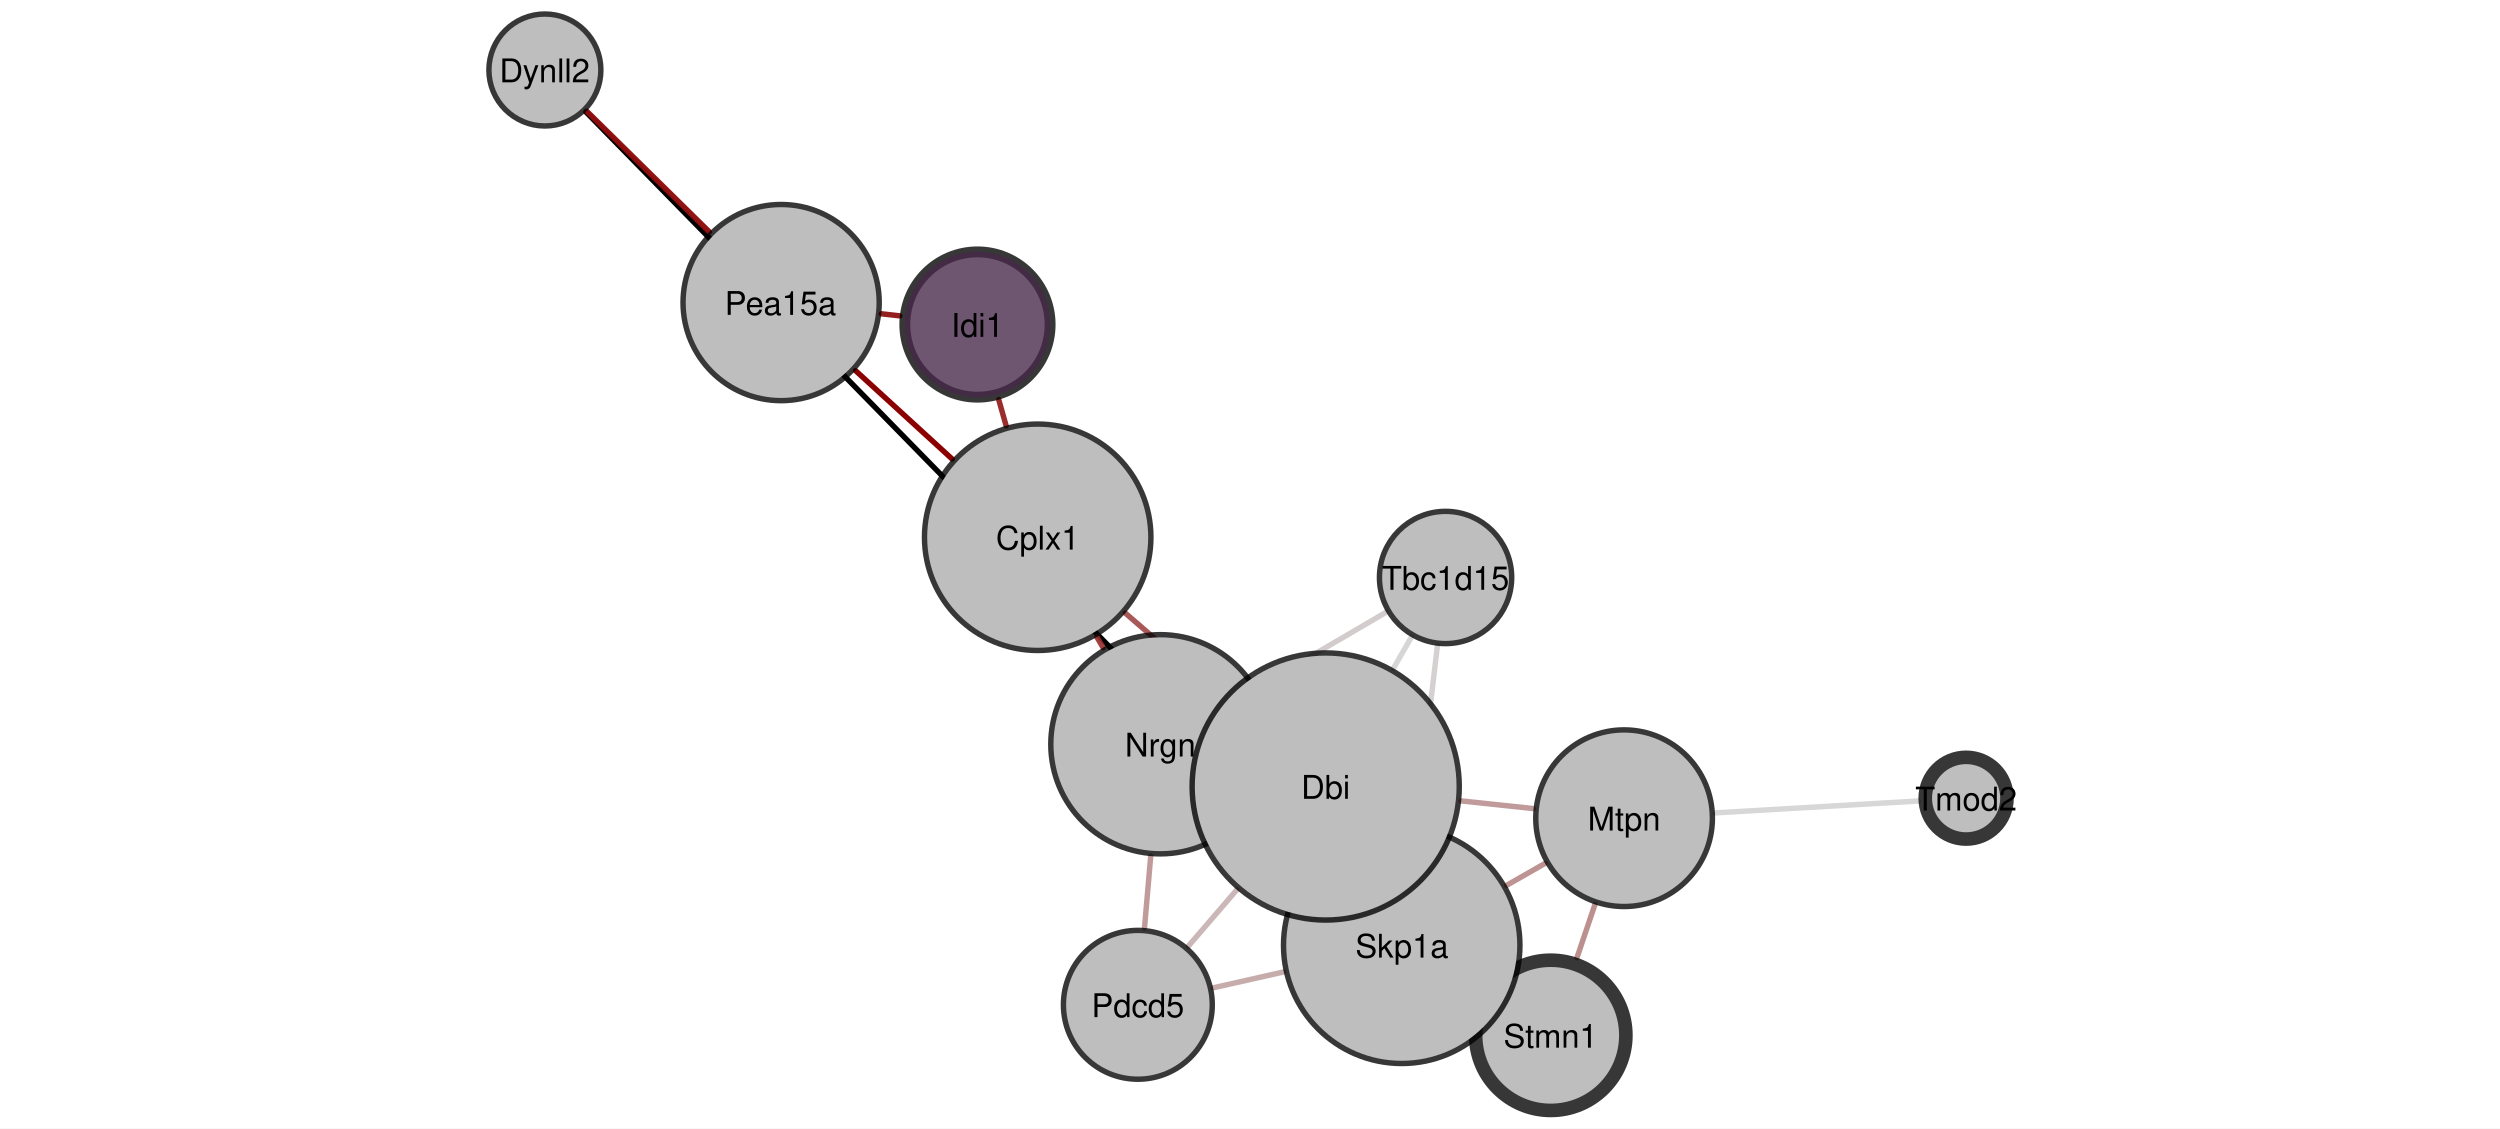
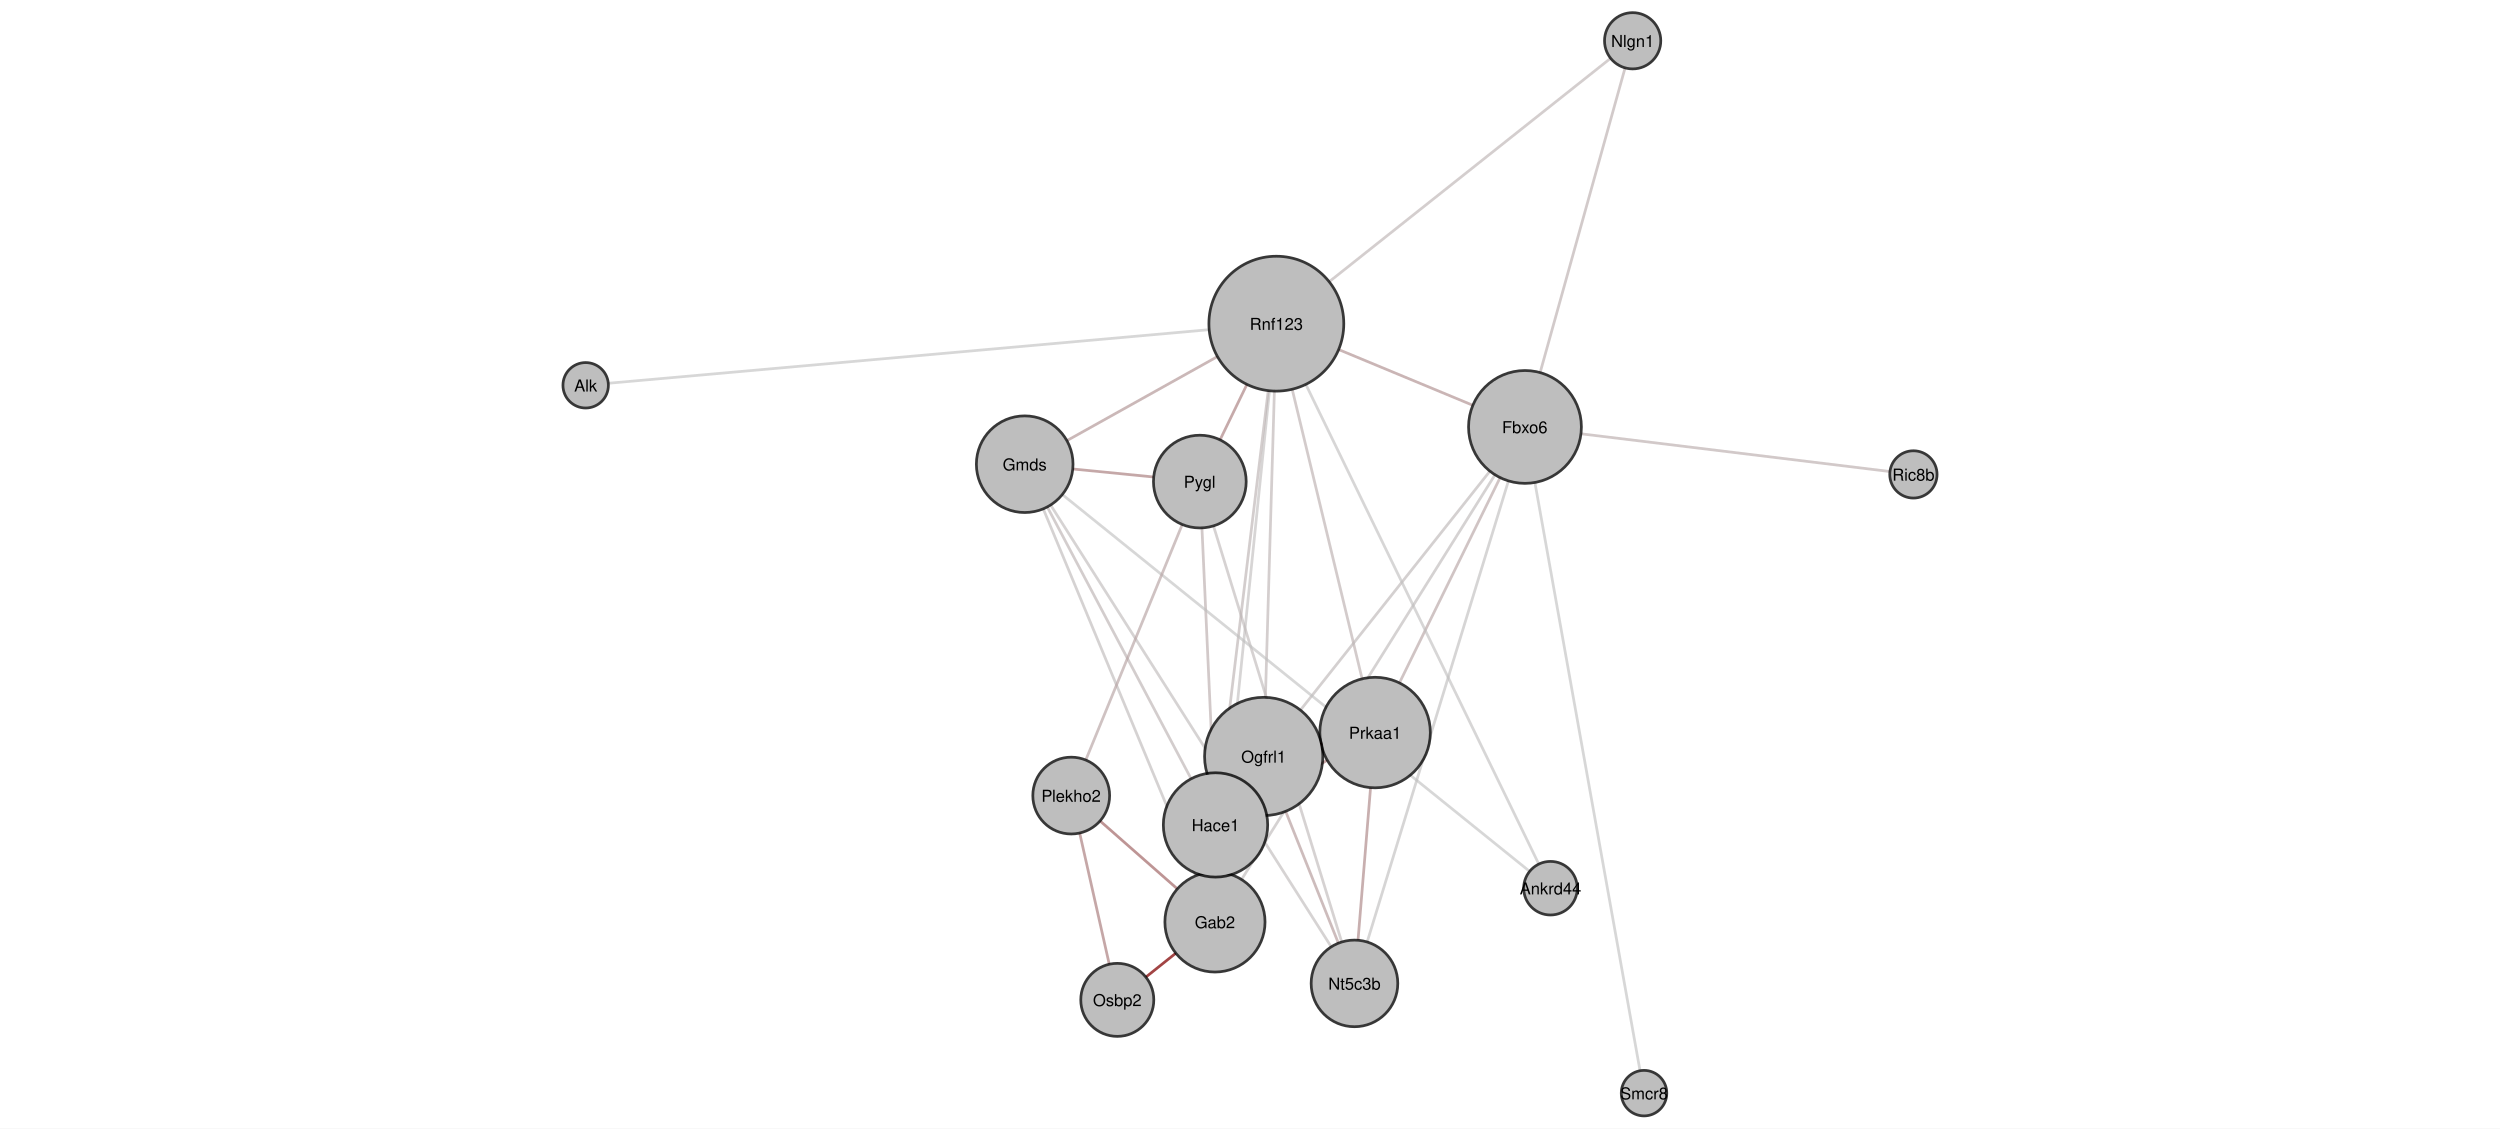
<svg xmlns="http://www.w3.org/2000/svg" version="1.1" baseProfile="full" x="0px" y="0px" width="1513px" height="683px" viewBox="0 0 1513 683">
  <g stroke-linejoin="miter" stroke-dashoffset="0" stroke-dasharray="none" stroke-width="1" stroke-miterlimit="10" stroke-linecap="square">
    <g fill-opacity="1" fill-rule="nonzero" stroke="none" fill="#ffffff">
      <path d="M 0 0 L 1513 0 L 1513 683 L 0 683 L 0 0 z" />
    </g>
-     <g transform="matrix(1.649715, 0, 0, 1.649715, 754.1479, 400.6638)">
-       <g stroke-linejoin="round" stroke-width="2" stroke-linecap="round" fill="none" stroke-opacity="1" stroke="#000000">
-         <path d="M -242.177 -201.797 L 26.05 72.215" />
-       </g>
-     </g>
-     <g transform="matrix(1.649715, 0, 0, 1.649715, 754.1479, 400.6638)">
-       <g stroke-linejoin="round" stroke-width="2" stroke-linecap="round" fill="none" stroke-opacity="0.973" stroke="#8f0e0e">
-         <path d="M -241.895 -202.078 L -196.937 -157.817" />
-       </g>
-     </g>
-     <g transform="matrix(1.649715, 0, 0, 1.649715, 754.1479, 400.6638)">
+     <g transform="matrix(0.8328312, 0, 0, 0.8328312, 792.9753, 400.6792)">
+       <g stroke-linejoin="round" stroke-width="2" stroke-linecap="round" fill="none" stroke-opacity="0.706" stroke="#b18e8e">
+         <path d="M 43.73 92.234 L 34.779 201.156" />
+       </g>
+     </g>
+     <g transform="matrix(0.8328312, 0, 0, 0.8328312, 792.9753, 400.6792)">
+       <g stroke-linejoin="round" stroke-width="2" stroke-linecap="round" fill="none" stroke-opacity="0.733" stroke="#ae8282">
+         <path d="M 11.488 71.838 L -35.19 98.858" />
+       </g>
+     </g>
+     <g transform="matrix(0.8328312, 0, 0, 0.8328312, 792.9753, 400.6792)">
+       <g stroke-linejoin="round" stroke-width="2" stroke-linecap="round" fill="none" stroke-opacity="0.659" stroke="#b7a5a5">
+         <path d="M 137.528 -133.154 L 65.22 14.28" />
+       </g>
+     </g>
+     <g transform="matrix(0.8328312, 0, 0, 0.8328312, 792.9753, 400.6792)">
      <g stroke-linejoin="round" stroke-width="2" stroke-linecap="round" fill="none" stroke-opacity="1" stroke="#8b0000">
-         <path d="M -143.29 -106.904 L -107.842 -74.478" />
-       </g>
-     </g>
-     <g transform="matrix(1.649715, 0, 0, 1.649715, 754.1479, 400.6638)">
-       <g stroke-linejoin="round" stroke-width="2" stroke-linecap="round" fill="none" stroke-opacity="0.957" stroke="#901414">
-         <path d="M -133.823 -127.758 L -127.026 -126.998" />
-       </g>
-     </g>
-     <g transform="matrix(1.649715, 0, 0, 1.649715, 754.1479, 400.6638)">
-       <g stroke-linejoin="round" stroke-width="2" stroke-linecap="round" fill="none" stroke-opacity="0.937" stroke="#931f1f">
-         <path d="M -88.045 -86.695 L -90.749 -96.248" />
-       </g>
-     </g>
-     <g transform="matrix(1.649715, 0, 0, 1.649715, 754.1479, 400.6638)">
-       <g stroke-linejoin="round" stroke-width="2" stroke-linecap="round" fill="none" stroke-opacity="0.906" stroke="#972e2e">
-         <path d="M -54.768 -9.181 L -52.46 -5.288" />
-       </g>
-     </g>
-     <g transform="matrix(1.649715, 0, 0, 1.649715, 754.1479, 400.6638)">
-       <g stroke-linejoin="round" stroke-width="2" stroke-linecap="round" fill="none" stroke-opacity="0.871" stroke="#9c3f3f">
-         <path d="M -44.295 -17.936 L -8.616 12.939" />
-       </g>
-     </g>
-     <g transform="matrix(1.649715, 0, 0, 1.649715, 754.1479, 400.6638)">
+         <path d="M 9.129 59.367 L 6.867 59.852" />
+       </g>
+     </g>
+     <g transform="matrix(0.8328312, 0, 0, 0.8328312, 792.9753, 400.6792)">
+       <g stroke-linejoin="round" stroke-width="2" stroke-linecap="round" fill="none" stroke-opacity="0.639" stroke="#baaeae">
+         <path d="M -12.914 -197.292 L 37.441 11.225" />
+       </g>
+     </g>
+     <g transform="matrix(0.8328312, 0, 0, 0.8328312, 792.9753, 400.6792)">
+       <g stroke-linejoin="round" stroke-width="2" stroke-linecap="round" fill="none" stroke-opacity="0.902" stroke="#983030">
+         <path d="M -98.476 212.173 L -118.719 228.317" />
+       </g>
+     </g>
+     <g transform="matrix(0.8328312, 0, 0, 0.8328312, 792.9753, 400.6792)">
+       <g stroke-linejoin="round" stroke-width="2" stroke-linecap="round" fill="none" stroke-opacity="0.725" stroke="#af8686">
+         <path d="M -167.356 125.209 L -146.29 218.629" />
+       </g>
+     </g>
+     <g transform="matrix(0.8328312, 0, 0, 0.8328312, 792.9753, 400.6792)">
+       <g stroke-linejoin="round" stroke-width="2" stroke-linecap="round" fill="none" stroke-opacity="0.624" stroke="#bcb6b6">
+         <path d="M -49.417 157.192 L 133.731 -135.266" />
+       </g>
+     </g>
+     <g transform="matrix(0.8328312, 0, 0, 0.8328312, 792.9753, 400.6792)">
+       <g stroke-linejoin="round" stroke-width="2" stroke-linecap="round" fill="none" stroke-opacity="0.761" stroke="#aa7474">
+         <path d="M -97.324 164.189 L -152.013 116.102" />
+       </g>
+     </g>
+     <g transform="matrix(0.8328312, 0, 0, 0.8328312, 792.9753, 400.6792)">
+       <g stroke-linejoin="round" stroke-width="2" stroke-linecap="round" fill="none" stroke-opacity="0.624" stroke="#bcb7b7">
+         <path d="M -83.601 154.356 L -193.663 -110.44" />
+       </g>
+     </g>
+     <g transform="matrix(0.8328312, 0, 0, 0.8328312, 792.9753, 400.6792)">
+       <g stroke-linejoin="round" stroke-width="2" stroke-linecap="round" fill="none" stroke-opacity="0.612" stroke="#bdbbbb">
+         <path d="M -65.44 151.688 L -29.754 -196.156" />
+       </g>
+     </g>
+     <g transform="matrix(0.8328312, 0, 0, 0.8328312, 792.9753, 400.6792)">
+       <g stroke-linejoin="round" stroke-width="2" stroke-linecap="round" fill="none" stroke-opacity="0.631" stroke="#bbb2b2">
+         <path d="M -32.561 24.648 L -26.113 -195.916" />
+       </g>
+     </g>
+     <g transform="matrix(0.8328312, 0, 0, 0.8328312, 792.9753, 400.6792)">
+       <g stroke-linejoin="round" stroke-width="2" stroke-linecap="round" fill="none" stroke-opacity="0.678" stroke="#b59c9c">
+         <path d="M -17.524 109.392 L 20.064 203.369" />
+       </g>
+     </g>
+     <g transform="matrix(0.8328312, 0, 0, 0.8328312, 792.9753, 400.6792)">
+       <g stroke-linejoin="round" stroke-width="2" stroke-linecap="round" fill="none" stroke-opacity="0.961" stroke="#901313">
+         <path d="M -59.138 104.529 L -46.474 86.53" />
+       </g>
+     </g>
+     <g transform="matrix(0.8328312, 0, 0, 0.8328312, 792.9753, 400.6792)">
+       <g stroke-linejoin="round" stroke-width="2" stroke-linecap="round" fill="none" stroke-opacity="0.627" stroke="#bbb4b4">
+         <path d="M 129.928 -137.953 L -6.537 34.143" />
+       </g>
+     </g>
+     <g transform="matrix(0.8328312, 0, 0, 0.8328312, 792.9753, 400.6792)">
+       <g stroke-linejoin="round" stroke-width="2" stroke-linecap="round" fill="none" stroke-opacity="0.616" stroke="#bdbaba">
+         <path d="M 143.716 -130.706 L 41.631 202.472" />
+       </g>
+     </g>
+     <g transform="matrix(0.8328312, 0, 0, 0.8328312, 792.9753, 400.6792)">
+       <g stroke-linejoin="round" stroke-width="2" stroke-linecap="round" fill="none" stroke-opacity="0.62" stroke="#bcb7b7">
+         <path d="M -70.041 -98.005 L 22.56 202.487" />
+       </g>
+     </g>
+     <g transform="matrix(0.8328312, 0, 0, 0.8328312, 792.9753, 400.6792)">
+       <g stroke-linejoin="round" stroke-width="2" stroke-linecap="round" fill="none" stroke-opacity="0.62" stroke="#bcb8b8">
+         <path d="M -188.163 -113.302 L 14.714 206.108" />
+       </g>
+     </g>
+     <g transform="matrix(0.8328312, 0, 0, 0.8328312, 792.9753, 400.6792)">
+       <g stroke-linejoin="round" stroke-width="2" stroke-linecap="round" fill="none" stroke-opacity="0.647" stroke="#b9abab">
+         <path d="M -78.672 -96.503 L -70.636 79.484" />
+       </g>
+     </g>
+     <g transform="matrix(0.8328312, 0, 0, 0.8328312, 792.9753, 400.6792)">
+       <g stroke-linejoin="round" stroke-width="2" stroke-linecap="round" fill="none" stroke-opacity="0.635" stroke="#bab0b0">
+         <path d="M -190.639 -111.864 L -87.053 83.958" />
+       </g>
+     </g>
+     <g transform="matrix(0.8328312, 0, 0, 0.8328312, 792.9753, 400.6792)">
+       <g stroke-linejoin="round" stroke-width="2" stroke-linecap="round" fill="none" stroke-opacity="0.635" stroke="#bab0b0">
+         <path d="M -30.676 -196.259 L -64.173 79.727" />
+       </g>
+     </g>
+     <g transform="matrix(0.8328312, 0, 0, 0.8328312, 792.9753, 400.6792)">
+       <g stroke-linejoin="round" stroke-width="2" stroke-linecap="round" fill="none" stroke-opacity="0.608" stroke="#bebdbd">
+         <path d="M 163.405 -129.519 L 239.453 296.007" />
+       </g>
+     </g>
+     <g transform="matrix(0.8328312, 0, 0, 0.8328312, 792.9753, 400.6792)">
+       <g stroke-linejoin="round" stroke-width="2" stroke-linecap="round" fill="none" stroke-opacity="0.643" stroke="#b9acac">
+         <path d="M 167.296 -211.304 L 228.508 -430.835" />
+       </g>
+     </g>
+     <g transform="matrix(0.8328312, 0, 0, 0.8328312, 792.9753, 400.6792)">
+       <g stroke-linejoin="round" stroke-width="2" stroke-linecap="round" fill="none" stroke-opacity="0.647" stroke="#b9abab">
+         <path d="M 197.699 -165.761 L 420.25 -138.559" />
+       </g>
+     </g>
+     <g transform="matrix(0.8328312, 0, 0, 0.8328312, 792.9753, 400.6792)">
+       <g stroke-linejoin="round" stroke-width="2" stroke-linecap="round" fill="none" stroke-opacity="0.694" stroke="#b39494">
+         <path d="M 117.238 -186.962 L 21.524 -226.716" />
+       </g>
+     </g>
+     <g transform="matrix(0.8328312, 0, 0, 0.8328312, 792.9753, 400.6792)">
      <g stroke-linejoin="round" stroke-width="2" stroke-linecap="round" fill="none" stroke-opacity="0.608" stroke="#bebebe">
-         <path d="M 246.665 50.972 L 172.004 55.339" />
-       </g>
-     </g>
-     <g transform="matrix(1.649715, 0, 0, 1.649715, 754.1479, 400.6638)">
-       <g stroke-linejoin="round" stroke-width="2" stroke-linecap="round" fill="none" stroke-opacity="0.761" stroke="#aa7575">
-         <path d="M 91.593 114.646 L 62.733 82.739" />
-       </g>
-     </g>
-     <g transform="matrix(1.649715, 0, 0, 1.649715, 754.1479, 400.6638)">
-       <g stroke-linejoin="round" stroke-width="2" stroke-linecap="round" fill="none" stroke-opacity="0.776" stroke="#a86c6c">
-         <path d="M 95.059 126.854 L 86.027 121.399" />
-       </g>
-     </g>
-     <g transform="matrix(1.649715, 0, 0, 1.649715, 754.1479, 400.6638)">
-       <g stroke-linejoin="round" stroke-width="2" stroke-linecap="round" fill="none" stroke-opacity="0.773" stroke="#a96f6f">
-         <path d="M 127.971 88.937 L 121.378 108.459" />
-       </g>
-     </g>
-     <g transform="matrix(1.649715, 0, 0, 1.649715, 754.1479, 400.6638)">
-       <g stroke-linejoin="round" stroke-width="2" stroke-linecap="round" fill="none" stroke-opacity="0.749" stroke="#ac7a7a">
-         <path d="M -34.998 71.218 L -37.276 97.545" />
-       </g>
-     </g>
-     <g transform="matrix(1.649715, 0, 0, 1.649715, 754.1479, 400.6638)">
-       <g stroke-linejoin="round" stroke-width="2" stroke-linecap="round" fill="none" stroke-opacity="0.792" stroke="#a66666">
-         <path d="M 8.482 40.365 L -19.251 33.278" />
-       </g>
-     </g>
-     <g transform="matrix(1.649715, 0, 0, 1.649715, 754.1479, 400.6638)">
-       <g stroke-linejoin="round" stroke-width="2" stroke-linecap="round" fill="none" stroke-opacity="0.796" stroke="#a56363">
-         <path d="M 22.999 75.521 L 0.217 56.54" />
-       </g>
-     </g>
-     <g transform="matrix(1.649715, 0, 0, 1.649715, 754.1479, 400.6638)">
-       <g stroke-linejoin="round" stroke-width="2" stroke-linecap="round" fill="none" stroke-opacity="0.639" stroke="#bab0b0">
-         <path d="M 51.365 -18.269 L 4.128 9.357" />
-       </g>
-     </g>
-     <g transform="matrix(1.649715, 0, 0, 1.649715, 754.1479, 400.6638)">
-       <g stroke-linejoin="round" stroke-width="2" stroke-linecap="round" fill="none" stroke-opacity="0.749" stroke="#ac7a7a">
-         <path d="M 105.442 53.761 L 78.912 50.941" />
-       </g>
-     </g>
-     <g transform="matrix(1.649715, 0, 0, 1.649715, 754.1479, 400.6638)">
-       <g stroke-linejoin="round" stroke-width="2" stroke-linecap="round" fill="none" stroke-opacity="0.765" stroke="#aa7272">
-         <path d="M 95.599 81.903 L 109.658 73.867" />
-       </g>
-     </g>
-     <g transform="matrix(1.649715, 0, 0, 1.649715, 754.1479, 400.6638)">
-       <g stroke-linejoin="round" stroke-width="2" stroke-linecap="round" fill="none" stroke-opacity="0.624" stroke="#bcb5b5">
-         <path d="M 62.335 59.866 L 70.18 -5.939" />
-       </g>
-     </g>
-     <g transform="matrix(1.649715, 0, 0, 1.649715, 754.1479, 400.6638)">
-       <g stroke-linejoin="round" stroke-width="2" stroke-linecap="round" fill="none" stroke-opacity="0.714" stroke="#b08b8b">
-         <path d="M 13.806 113.676 L -12.104 119.518" />
-       </g>
-     </g>
-     <g transform="matrix(1.649715, 0, 0, 1.649715, 754.1479, 400.6638)">
-       <g stroke-linejoin="round" stroke-width="2" stroke-linecap="round" fill="none" stroke-opacity="0.769" stroke="#a96f6f">
-         <path d="M 37.927 63.903 L 50.782 90.756" />
-       </g>
-     </g>
-     <g transform="matrix(1.649715, 0, 0, 1.649715, 754.1479, 400.6638)">
-       <g stroke-linejoin="round" stroke-width="2" stroke-linecap="round" fill="none" stroke-opacity="0.612" stroke="#bdbcbc">
-         <path d="M 60.603 -9.109 L 54.068 2.285" />
-       </g>
-     </g>
-     <g transform="matrix(1.649715, 0, 0, 1.649715, 754.1479, 400.6638)">
-       <g stroke-linejoin="round" stroke-width="2" stroke-linecap="round" fill="none" stroke-opacity="0.686" stroke="#b49797">
-         <path d="M -21.255 104.288 L -3.419 83.559" />
-       </g>
-     </g>
-     <g transform="matrix(1.649715, 0, 0, 1.649715, 754.1479, 400.6638)">
-       <g stroke-linejoin="round" stroke-width="4" stroke-linecap="round" fill="none" stroke-opacity="0.784" stroke="#000000">
-         <path d="M -237.705 -217.189 C -237.705 -206.398 -246.453 -197.65 -257.244 -197.65 C -268.035 -197.65 -276.783 -206.398 -276.783 -217.189 C -276.783 -227.98 -268.035 -236.728 -257.244 -236.728 C -246.453 -236.728 -237.705 -227.98 -237.705 -217.189 z" />
-       </g>
-     </g>
-     <g transform="matrix(1.649715, 0, 0, 1.649715, 754.1479, 400.6638)">
-       <g fill-opacity="1" fill-rule="nonzero" stroke="none" fill="#bebebe">
-         <path d="M -237.705 -217.189 C -237.705 -206.398 -246.453 -197.65 -257.244 -197.65 C -268.035 -197.65 -276.783 -206.398 -276.783 -217.189 C -276.783 -227.98 -268.035 -236.728 -257.244 -236.728 C -246.453 -236.728 -237.705 -227.98 -237.705 -217.189 z" />
-       </g>
-     </g>
-     <g transform="matrix(1.649715, 0, 0, 1.649715, 302.2632, 49.81644)">
-       <text fill-opacity="1" font-style="normal" font-family="Helvetica" font-weight="normal" stroke="none" fill="#000000" font-size="12" x="0" y="0">Dynll2</text>
-     </g>
-     <g transform="matrix(1.649715, 0, 0, 1.649715, 754.1479, 400.6638)">
-       <g stroke-linejoin="round" stroke-width="4" stroke-linecap="round" fill="none" stroke-opacity="0.784" stroke="#000000">
-         <path d="M -135.594 -131.868 C -135.594 -112.546 -151.258 -96.882 -170.581 -96.882 C -189.903 -96.882 -205.567 -112.546 -205.567 -131.868 C -205.567 -151.191 -189.903 -166.855 -170.581 -166.855 C -151.258 -166.855 -135.594 -151.191 -135.594 -131.868 z" />
-       </g>
-     </g>
-     <g transform="matrix(1.649715, 0, 0, 1.649715, 754.1479, 400.6638)">
-       <g fill-opacity="1" fill-rule="nonzero" stroke="none" fill="#bebebe">
-         <path d="M -135.594 -131.868 C -135.594 -112.546 -151.258 -96.882 -170.581 -96.882 C -189.903 -96.882 -205.567 -112.546 -205.567 -131.868 C -205.567 -151.191 -189.903 -166.855 -170.581 -166.855 C -151.258 -166.855 -135.594 -151.191 -135.594 -131.868 z" />
-       </g>
-     </g>
-     <g transform="matrix(1.649715, 0, 0, 1.649715, 438.6116, 190.5712)">
-       <text fill-opacity="1" font-style="normal" font-family="Helvetica" font-weight="normal" stroke="none" fill="#000000" font-size="12" x="0" y="0">Pea15a</text>
-     </g>
-     <g transform="matrix(1.649715, 0, 0, 1.649715, 754.1479, 400.6638)">
-       <g stroke-linejoin="round" stroke-width="4" stroke-linecap="round" fill="none" stroke-opacity="0.784" stroke="#000000">
-         <path d="M -71.904 -123.814 C -71.904 -109.096 -83.836 -97.164 -98.554 -97.164 C -113.272 -97.164 -125.204 -109.096 -125.204 -123.814 C -125.204 -138.532 -113.272 -150.464 -98.554 -150.464 C -83.836 -150.464 -71.904 -138.532 -71.904 -123.814 z" />
-       </g>
-     </g>
-     <g transform="matrix(1.649715, 0, 0, 1.649715, 754.1479, 400.6638)">
-       <g fill-opacity="0.784" fill-rule="nonzero" stroke="none" fill="#462749">
-         <path d="M -71.904 -123.814 C -71.904 -109.096 -83.836 -97.164 -98.554 -97.164 C -113.272 -97.164 -125.204 -109.096 -125.204 -123.814 C -125.204 -138.532 -113.272 -150.464 -98.554 -150.464 C -83.836 -150.464 -71.904 -138.532 -71.904 -123.814 z" />
-       </g>
-     </g>
-     <g transform="matrix(1.649715, 0, 0, 1.649715, 575.6028, 203.8587)">
-       <text fill-opacity="1" font-style="normal" font-family="Helvetica" font-weight="normal" stroke="none" fill="#000000" font-size="12" x="0" y="0">Idi1</text>
-     </g>
-     <g transform="matrix(1.649715, 0, 0, 1.649715, 754.1479, 400.6638)">
-       <g stroke-linejoin="round" stroke-width="4" stroke-linecap="round" fill="none" stroke-opacity="0.784" stroke="#000000">
-         <path d="M -35.924 -45.769 C -35.924 -23.383 -54.072 -5.235 -76.458 -5.235 C -98.844 -5.235 -116.992 -23.383 -116.992 -45.769 C -116.992 -68.156 -98.844 -86.304 -76.458 -86.304 C -54.072 -86.304 -35.924 -68.156 -35.924 -45.769 z" />
-       </g>
-     </g>
-     <g transform="matrix(1.649715, 0, 0, 1.649715, 754.1479, 400.6638)">
-       <g fill-opacity="1" fill-rule="nonzero" stroke="none" fill="#bebebe">
-         <path d="M -35.924 -45.769 C -35.924 -23.383 -54.072 -5.235 -76.458 -5.235 C -98.844 -5.235 -116.992 -23.383 -116.992 -45.769 C -116.992 -68.156 -98.844 -86.304 -76.458 -86.304 C -54.072 -86.304 -35.924 -68.156 -35.924 -45.769 z" />
-       </g>
-     </g>
-     <g transform="matrix(1.649715, 0, 0, 1.649715, 602.7075, 332.61)">
-       <text fill-opacity="1" font-style="normal" font-family="Helvetica" font-weight="normal" stroke="none" fill="#000000" font-size="12" x="0" y="0">Cplx1</text>
-     </g>
-     <g transform="matrix(1.649715, 0, 0, 1.649715, 754.1479, 400.6638)">
-       <g stroke-linejoin="round" stroke-width="10" stroke-linecap="round" fill="none" stroke-opacity="0.784" stroke="#000000">
-         <path d="M 276.635 49.95 C 276.635 56.853 271.038 62.45 264.135 62.45 C 257.231 62.45 251.635 56.853 251.635 49.95 C 251.635 43.046 257.231 37.45 264.135 37.45 C 271.038 37.45 276.635 43.046 276.635 49.95 z" />
-       </g>
-     </g>
-     <g transform="matrix(1.649715, 0, 0, 1.649715, 754.1479, 400.6638)">
-       <g fill-opacity="1" fill-rule="nonzero" stroke="none" fill="#bebebe">
-         <path d="M 276.635 49.95 C 276.635 56.853 271.038 62.45 264.135 62.45 C 257.231 62.45 251.635 56.853 251.635 49.95 C 251.635 43.046 257.231 37.45 264.135 37.45 C 271.038 37.45 276.635 43.046 276.635 49.95 z" />
-       </g>
-     </g>
-     <g transform="matrix(1.649715, 0, 0, 1.649715, 1159.088, 490.5192)">
-       <text fill-opacity="1" font-style="normal" font-family="Helvetica" font-weight="normal" stroke="none" fill="#000000" font-size="12" x="0" y="0">Tmod2</text>
-     </g>
-     <g transform="matrix(1.649715, 0, 0, 1.649715, 754.1479, 400.6638)">
-       <g stroke-linejoin="round" stroke-width="10" stroke-linecap="round" fill="none" stroke-opacity="0.784" stroke="#000000">
-         <path d="M 136.822 136.94 C 136.822 150.782 125.601 162.002 111.76 162.002 C 97.918 162.002 86.698 150.782 86.698 136.94 C 86.698 123.099 97.918 111.878 111.76 111.878 C 125.601 111.878 136.822 123.099 136.822 136.94 z" />
-       </g>
-     </g>
-     <g transform="matrix(1.649715, 0, 0, 1.649715, 754.1479, 400.6638)">
-       <g fill-opacity="1" fill-rule="nonzero" stroke="none" fill="#bebebe">
-         <path d="M 136.822 136.94 C 136.822 150.782 125.601 162.002 111.76 162.002 C 97.918 162.002 86.698 150.782 86.698 136.94 C 86.698 123.099 97.918 111.878 111.76 111.878 C 125.601 111.878 136.822 123.099 136.822 136.94 z" />
-       </g>
-     </g>
-     <g transform="matrix(1.649715, 0, 0, 1.649715, 909.912, 634.029)">
-       <text fill-opacity="1" font-style="normal" font-family="Helvetica" font-weight="normal" stroke="none" fill="#000000" font-size="12" x="0" y="0">Stmn1</text>
-     </g>
-     <g transform="matrix(1.649715, 0, 0, 1.649715, 754.1479, 400.6638)">
-       <g stroke-linejoin="round" stroke-width="4" stroke-linecap="round" fill="none" stroke-opacity="0.784" stroke="#000000">
-         <path d="M 7.765 30.162 C 7.765 51.817 -9.79 69.372 -31.445 69.372 C -53.1 69.372 -70.655 51.817 -70.655 30.162 C -70.655 8.506 -53.1 -9.049 -31.445 -9.049 C -9.79 -9.049 7.765 8.506 7.765 30.162 z" />
-       </g>
-     </g>
-     <g transform="matrix(1.649715, 0, 0, 1.649715, 754.1479, 400.6638)">
-       <g fill-opacity="1" fill-rule="nonzero" stroke="none" fill="#bebebe">
-         <path d="M 7.765 30.162 C 7.765 51.817 -9.79 69.372 -31.445 69.372 C -53.1 69.372 -70.655 51.817 -70.655 30.162 C -70.655 8.506 -53.1 -9.049 -31.445 -9.049 C -9.79 -9.049 7.765 8.506 7.765 30.162 z" />
-       </g>
-     </g>
-     <g transform="matrix(1.649715, 0, 0, 1.649715, 680.8181, 457.8745)">
-       <text fill-opacity="1" font-style="normal" font-family="Helvetica" font-weight="normal" stroke="none" fill="#000000" font-size="12" x="0" y="0">Nrgn</text>
-     </g>
-     <g transform="matrix(1.649715, 0, 0, 1.649715, 754.1479, 400.6638)">
-       <g stroke-linejoin="round" stroke-width="4" stroke-linecap="round" fill="none" stroke-opacity="0.784" stroke="#000000">
-         <path d="M 170.061 57.29 C 170.061 74.634 156.002 88.693 138.658 88.693 C 121.315 88.693 107.255 74.634 107.255 57.29 C 107.255 39.947 121.315 25.887 138.658 25.887 C 156.002 25.887 170.061 39.947 170.061 57.29 z" />
-       </g>
-     </g>
-     <g transform="matrix(1.649715, 0, 0, 1.649715, 754.1479, 400.6638)">
-       <g fill-opacity="1" fill-rule="nonzero" stroke="none" fill="#bebebe">
-         <path d="M 170.061 57.29 C 170.061 74.634 156.002 88.693 138.658 88.693 C 121.315 88.693 107.255 74.634 107.255 57.29 C 107.255 39.947 121.315 25.887 138.658 25.887 C 156.002 25.887 170.061 39.947 170.061 57.29 z" />
-       </g>
-     </g>
-     <g transform="matrix(1.649715, 0, 0, 1.649715, 960.8889, 502.6292)">
-       <text fill-opacity="1" font-style="normal" font-family="Helvetica" font-weight="normal" stroke="none" fill="#000000" font-size="12" x="0" y="0">Mtpn</text>
-     </g>
-     <g transform="matrix(1.649715, 0, 0, 1.649715, 754.1479, 400.6638)">
-       <g stroke-linejoin="round" stroke-width="4" stroke-linecap="round" fill="none" stroke-opacity="0.784" stroke="#000000">
-         <path d="M 99.447 103.918 C 99.447 127.315 80.48 146.282 57.083 146.282 C 33.686 146.282 14.719 127.315 14.719 103.918 C 14.719 80.521 33.686 61.554 57.083 61.554 C 80.48 61.554 99.447 80.521 99.447 103.918 z" />
-       </g>
-     </g>
-     <g transform="matrix(1.649715, 0, 0, 1.649715, 754.1479, 400.6638)">
-       <g fill-opacity="1" fill-rule="nonzero" stroke="none" fill="#bebebe">
-         <path d="M 99.447 103.918 C 99.447 127.315 80.48 146.282 57.083 146.282 C 33.686 146.282 14.719 127.315 14.719 103.918 C 14.719 80.521 33.686 61.554 57.083 61.554 C 80.48 61.554 99.447 80.521 99.447 103.918 z" />
-       </g>
-     </g>
-     <g transform="matrix(1.649715, 0, 0, 1.649715, 820.2529, 579.5521)">
-       <text fill-opacity="1" font-style="normal" font-family="Helvetica" font-weight="normal" stroke="none" fill="#000000" font-size="12" x="0" y="0">Skp1a</text>
-     </g>
-     <g transform="matrix(1.649715, 0, 0, 1.649715, 754.1479, 400.6638)">
-       <g stroke-linejoin="round" stroke-width="4" stroke-linecap="round" fill="none" stroke-opacity="0.784" stroke="#000000">
-         <path d="M 77.192 45.658 C 77.192 72.168 55.702 93.658 29.192 93.658 C 2.682 93.658 -18.808 72.168 -18.808 45.658 C -18.808 19.148 2.682 -2.342 29.192 -2.342 C 55.702 -2.342 77.192 19.148 77.192 45.658 z" />
-       </g>
-     </g>
-     <g transform="matrix(1.649715, 0, 0, 1.649715, 754.1479, 400.6638)">
-       <g fill-opacity="1" fill-rule="nonzero" stroke="none" fill="#bebebe">
-         <path d="M 77.192 45.658 C 77.192 72.168 55.702 93.658 29.192 93.658 C 2.682 93.658 -18.808 72.168 -18.808 45.658 C -18.808 19.148 2.682 -2.342 29.192 -2.342 C 55.702 -2.342 77.192 19.148 77.192 45.658 z" />
-       </g>
-     </g>
-     <g transform="matrix(1.649715, 0, 0, 1.649715, 787.4543, 483.439)">
-       <text fill-opacity="1" font-style="normal" font-family="Helvetica" font-weight="normal" stroke="none" fill="#000000" font-size="12" x="0" y="0">Dbi</text>
-     </g>
-     <g transform="matrix(1.649715, 0, 0, 1.649715, 754.1479, 400.6638)">
-       <g stroke-linejoin="round" stroke-width="4" stroke-linecap="round" fill="none" stroke-opacity="0.784" stroke="#000000">
-         <path d="M -13.411 125.744 C -13.411 140.272 -25.188 152.049 -39.716 152.049 C -54.244 152.049 -66.021 140.272 -66.021 125.744 C -66.021 111.216 -54.244 99.439 -39.716 99.439 C -25.188 99.439 -13.411 111.216 -13.411 125.744 z" />
-       </g>
-     </g>
-     <g transform="matrix(1.649715, 0, 0, 1.649715, 754.1479, 400.6638)">
-       <g fill-opacity="1" fill-rule="nonzero" stroke="none" fill="#bebebe">
-         <path d="M -13.411 125.744 C -13.411 140.272 -25.188 152.049 -39.716 152.049 C -54.244 152.049 -66.021 140.272 -66.021 125.744 C -66.021 111.216 -54.244 99.439 -39.716 99.439 C -25.188 99.439 -13.411 111.216 -13.411 125.744 z" />
-       </g>
-     </g>
-     <g transform="matrix(1.649715, 0, 0, 1.649715, 660.5615, 615.5584)">
-       <text fill-opacity="1" font-style="normal" font-family="Helvetica" font-weight="normal" stroke="none" fill="#000000" font-size="12" x="0" y="0">Pdcd5</text>
-     </g>
-     <g transform="matrix(1.649715, 0, 0, 1.649715, 754.1479, 400.6638)">
-       <g stroke-linejoin="round" stroke-width="4" stroke-linecap="round" fill="none" stroke-opacity="0.784" stroke="#000000">
-         <path d="M 96.43 -31.021 C 96.43 -18.175 86.016 -7.761 73.17 -7.761 C 60.324 -7.761 49.91 -18.175 49.91 -31.021 C 49.91 -43.867 60.324 -54.281 73.17 -54.281 C 86.016 -54.281 96.43 -43.867 96.43 -31.021 z" />
-       </g>
-     </g>
-     <g transform="matrix(1.649715, 0, 0, 1.649715, 754.1479, 400.6638)">
-       <g fill-opacity="1" fill-rule="nonzero" stroke="none" fill="#bebebe">
-         <path d="M 96.43 -31.021 C 96.43 -18.175 86.016 -7.761 73.17 -7.761 C 60.324 -7.761 49.91 -18.175 49.91 -31.021 C 49.91 -43.867 60.324 -54.281 73.17 -54.281 C 86.016 -54.281 96.43 -43.867 96.43 -31.021 z" />
-       </g>
-     </g>
-     <g transform="matrix(1.649715, 0, 0, 1.649715, 836.3374, 356.9408)">
-       <text fill-opacity="1" font-style="normal" font-family="Helvetica" font-weight="normal" stroke="none" fill="#000000" font-size="12" x="0" y="0">Tbc1d15</text>
+         <path d="M -74.453 -241.452 L -509.122 -202.677" />
+       </g>
+     </g>
+     <g transform="matrix(0.8328312, 0, 0, 0.8328312, 792.9753, 400.6792)">
+       <g stroke-linejoin="round" stroke-width="2" stroke-linecap="round" fill="none" stroke-opacity="0.612" stroke="#bebcbc">
+         <path d="M -2.81 -200.917 L 165.625 145.928" />
+       </g>
+     </g>
+     <g transform="matrix(0.8328312, 0, 0, 0.8328312, 792.9753, 400.6792)">
+       <g stroke-linejoin="round" stroke-width="2" stroke-linecap="round" fill="none" stroke-opacity="0.718" stroke="#b08989">
+         <path d="M -65.131 -162.357 L -46.455 -200.899" />
+       </g>
+     </g>
+     <g transform="matrix(0.8328312, 0, 0, 0.8328312, 792.9753, 400.6792)">
+       <g stroke-linejoin="round" stroke-width="2" stroke-linecap="round" fill="none" stroke-opacity="0.631" stroke="#bbb2b2">
+         <path d="M 217.482 -438.151 L 14.506 -276.986" />
+       </g>
+     </g>
+     <g transform="matrix(0.8328312, 0, 0, 0.8328312, 792.9753, 400.6792)">
+       <g stroke-linejoin="round" stroke-width="2" stroke-linecap="round" fill="none" stroke-opacity="0.686" stroke="#b49898">
+         <path d="M -175.998 -161.38 L -68.306 -221.517" />
+       </g>
+     </g>
+     <g transform="matrix(0.8328312, 0, 0, 0.8328312, 792.9753, 400.6792)">
+       <g stroke-linejoin="round" stroke-width="2" stroke-linecap="round" fill="none" stroke-opacity="0.612" stroke="#bebdbd">
+         <path d="M -179.416 -121.115 L 158.636 151.489" />
+       </g>
+     </g>
+     <g transform="matrix(0.8328312, 0, 0, 0.8328312, 792.9753, 400.6792)">
+       <g stroke-linejoin="round" stroke-width="2" stroke-linecap="round" fill="none" stroke-opacity="0.722" stroke="#af8787">
+         <path d="M -114.765 -134.572 L -171.593 -140.213" />
+       </g>
+     </g>
+     <g transform="matrix(0.8328312, 0, 0, 0.8328312, 792.9753, 400.6792)">
+       <g stroke-linejoin="round" stroke-width="2" stroke-linecap="round" fill="none" stroke-opacity="0.663" stroke="#b7a3a3">
+         <path d="M -93.399 -99.055 L -162.76 70.284" />
+       </g>
+     </g>
+     <g transform="matrix(0.8328312, 0, 0, 0.8328312, 792.9753, 400.6792)">
+       <g stroke-linejoin="round" stroke-width="4" stroke-linecap="round" fill="none" stroke-opacity="0.784" stroke="#000000">
+         <path d="M 86.249 51.224 C 86.249 72.845 68.722 90.372 47.101 90.372 C 25.479 90.372 7.952 72.845 7.952 51.224 C 7.952 29.603 25.479 12.076 47.101 12.076 C 68.722 12.076 86.249 29.603 86.249 51.224 z" />
+       </g>
+     </g>
+     <g transform="matrix(0.8328312, 0, 0, 0.8328312, 792.9753, 400.6792)">
+       <g fill-opacity="1" fill-rule="nonzero" stroke="none" fill="#bebebe">
+         <path d="M 86.249 51.224 C 86.249 72.845 68.722 90.372 47.101 90.372 C 25.479 90.372 7.952 72.845 7.952 51.224 C 7.952 29.603 25.479 12.076 47.101 12.076 C 68.722 12.076 86.249 29.603 86.249 51.224 z" />
+       </g>
+     </g>
+     <g transform="matrix(0.8328312, 0, 0, 0.8328312, 816.3694, 447.1025)">
+       <text fill-opacity="1" font-style="normal" font-family="Helvetica" font-weight="normal" stroke="none" fill="#000000" font-size="12" x="0" y="0">Prkaa1</text>
+     </g>
+     <g transform="matrix(0.8328312, 0, 0, 0.8328312, 792.9753, 400.6792)">
+       <g stroke-linejoin="round" stroke-width="4" stroke-linecap="round" fill="none" stroke-opacity="0.784" stroke="#000000">
+         <path d="M -114.714 245.477 C -114.714 259.572 -126.14 270.999 -140.236 270.999 C -154.331 270.999 -165.757 259.572 -165.757 245.477 C -165.757 231.382 -154.331 219.955 -140.236 219.955 C -126.14 219.955 -114.714 231.382 -114.714 245.477 z" />
+       </g>
+     </g>
+     <g transform="matrix(0.8328312, 0, 0, 0.8328312, 792.9753, 400.6792)">
+       <g fill-opacity="1" fill-rule="nonzero" stroke="none" fill="#bebebe">
+         <path d="M -114.714 245.477 C -114.714 259.572 -126.14 270.999 -140.236 270.999 C -154.331 270.999 -165.757 259.572 -165.757 245.477 C -165.757 231.382 -154.331 219.955 -140.236 219.955 C -126.14 219.955 -114.714 231.382 -114.714 245.477 z" />
+       </g>
+     </g>
+     <g transform="matrix(0.8328312, 0, 0, 0.8328312, 661.4602, 608.8824)">
+       <text fill-opacity="1" font-style="normal" font-family="Helvetica" font-weight="normal" stroke="none" fill="#000000" font-size="12" x="0" y="0">Osbp2</text>
+     </g>
+     <g transform="matrix(0.8328312, 0, 0, 0.8328312, 792.9753, 400.6792)">
+       <g stroke-linejoin="round" stroke-width="4" stroke-linecap="round" fill="none" stroke-opacity="0.784" stroke="#000000">
+         <path d="M -33.879 188.869 C -33.879 208.407 -49.717 224.245 -69.255 224.245 C -88.793 224.245 -104.631 208.407 -104.631 188.869 C -104.631 169.331 -88.793 153.493 -69.255 153.493 C -49.717 153.493 -33.879 169.331 -33.879 188.869 z" />
+       </g>
+     </g>
+     <g transform="matrix(0.8328312, 0, 0, 0.8328312, 792.9753, 400.6792)">
+       <g fill-opacity="1" fill-rule="nonzero" stroke="none" fill="#bebebe">
+         <path d="M -33.879 188.869 C -33.879 208.407 -49.717 224.245 -69.255 224.245 C -88.793 224.245 -104.631 208.407 -104.631 188.869 C -104.631 169.331 -88.793 153.493 -69.255 153.493 C -49.717 153.493 -33.879 169.331 -33.879 188.869 z" />
+       </g>
+     </g>
+     <g transform="matrix(0.8328312, 0, 0, 0.8328312, 723.0736, 561.7375)">
+       <text fill-opacity="1" font-style="normal" font-family="Helvetica" font-weight="normal" stroke="none" fill="#000000" font-size="12" x="0" y="0">Gab2</text>
+     </g>
+     <g transform="matrix(0.8328312, 0, 0, 0.8328312, 792.9753, 400.6792)">
+       <g stroke-linejoin="round" stroke-width="4" stroke-linecap="round" fill="none" stroke-opacity="0.784" stroke="#000000">
+         <path d="M 8.106 68.582 C 8.106 91.752 -10.676 110.535 -33.846 110.535 C -57.016 110.535 -75.799 91.752 -75.799 68.582 C -75.799 45.413 -57.016 26.63 -33.846 26.63 C -10.676 26.63 8.106 45.413 8.106 68.582 z" />
+       </g>
+     </g>
+     <g transform="matrix(0.8328312, 0, 0, 0.8328312, 792.9753, 400.6792)">
+       <g fill-opacity="1" fill-rule="nonzero" stroke="none" fill="#bebebe">
+         <path d="M 8.106 68.582 C 8.106 91.752 -10.676 110.535 -33.846 110.535 C -57.016 110.535 -75.799 91.752 -75.799 68.582 C -75.799 45.413 -57.016 26.63 -33.846 26.63 C -10.676 26.63 8.106 45.413 8.106 68.582 z" />
+       </g>
+     </g>
+     <g transform="matrix(0.8328312, 0, 0, 0.8328312, 751.1798, 461.559)">
+       <text fill-opacity="1" font-style="normal" font-family="Helvetica" font-weight="normal" stroke="none" fill="#000000" font-size="12" x="0" y="0">Ogfrl1</text>
+     </g>
+     <g transform="matrix(0.8328312, 0, 0, 0.8328312, 792.9753, 400.6792)">
+       <g stroke-linejoin="round" stroke-width="4" stroke-linecap="round" fill="none" stroke-opacity="0.784" stroke="#000000">
+         <path d="M 62.585 233.512 C 62.585 250.337 48.946 263.977 32.12 263.977 C 15.295 263.977 1.656 250.337 1.656 233.512 C 1.656 216.687 15.295 203.047 32.12 203.047 C 48.946 203.047 62.585 216.687 62.585 233.512 z" />
+       </g>
+     </g>
+     <g transform="matrix(0.8328312, 0, 0, 0.8328312, 792.9753, 400.6792)">
+       <g fill-opacity="1" fill-rule="nonzero" stroke="none" fill="#bebebe">
+         <path d="M 62.585 233.512 C 62.585 250.337 48.946 263.977 32.12 263.977 C 15.295 263.977 1.656 250.337 1.656 233.512 C 1.656 216.687 15.295 203.047 32.12 203.047 C 48.946 203.047 62.585 216.687 62.585 233.512 z" />
+       </g>
+     </g>
+     <g transform="matrix(0.8328312, 0, 0, 0.8328312, 803.8935, 598.9177)">
+       <text fill-opacity="1" font-style="normal" font-family="Helvetica" font-weight="normal" stroke="none" fill="#000000" font-size="12" x="0" y="0">Nt5c3b</text>
+     </g>
+     <g transform="matrix(0.8328312, 0, 0, 0.8328312, 792.9753, 400.6792)">
+       <g stroke-linejoin="round" stroke-width="4" stroke-linecap="round" fill="none" stroke-opacity="0.784" stroke="#000000">
+         <path d="M -31.956 118.349 C -31.956 138.731 -48.479 155.254 -68.861 155.254 C -89.243 155.254 -105.766 138.731 -105.766 118.349 C -105.766 97.966 -89.243 81.443 -68.861 81.443 C -48.479 81.443 -31.956 97.966 -31.956 118.349 z" />
+       </g>
+     </g>
+     <g transform="matrix(0.8328312, 0, 0, 0.8328312, 792.9753, 400.6792)">
+       <g fill-opacity="1" fill-rule="nonzero" stroke="none" fill="#bebebe">
+         <path d="M -31.956 118.349 C -31.956 138.731 -48.479 155.254 -68.861 155.254 C -89.243 155.254 -105.766 138.731 -105.766 118.349 C -105.766 97.966 -89.243 81.443 -68.861 81.443 C -48.479 81.443 -31.956 97.966 -31.956 118.349 z" />
+       </g>
+     </g>
+     <g transform="matrix(0.8328312, 0, 0, 0.8328312, 721.1813, 503.0059)">
+       <text fill-opacity="1" font-style="normal" font-family="Helvetica" font-weight="normal" stroke="none" fill="#000000" font-size="12" x="0" y="0">Hace1</text>
+     </g>
+     <g transform="matrix(0.8328312, 0, 0, 0.8328312, 792.9753, 400.6792)">
+       <g stroke-linejoin="round" stroke-width="4" stroke-linecap="round" fill="none" stroke-opacity="0.784" stroke="#000000">
+         <path d="M 258.064 313.261 C 258.064 321.836 251.112 328.788 242.537 328.788 C 233.961 328.788 227.009 321.836 227.009 313.261 C 227.009 304.685 233.961 297.733 242.537 297.733 C 251.112 297.733 258.064 304.685 258.064 313.261 z" />
+       </g>
+     </g>
+     <g transform="matrix(0.8328312, 0, 0, 0.8328312, 792.9753, 400.6792)">
+       <g fill-opacity="1" fill-rule="nonzero" stroke="none" fill="#bebebe">
+         <path d="M 258.064 313.261 C 258.064 321.836 251.112 328.788 242.537 328.788 C 233.961 328.788 227.009 321.836 227.009 313.261 C 227.009 304.685 233.961 297.733 242.537 297.733 C 251.112 297.733 258.064 304.685 258.064 313.261 z" />
+       </g>
+     </g>
+     <g transform="matrix(0.8328312, 0, 0, 0.8328312, 980.5303, 665.335)">
+       <text fill-opacity="1" font-style="normal" font-family="Helvetica" font-weight="normal" stroke="none" fill="#000000" font-size="12" x="0" y="0">Smcr8</text>
+     </g>
+     <g transform="matrix(0.8328312, 0, 0, 0.8328312, 792.9753, 400.6792)">
+       <g stroke-linejoin="round" stroke-width="4" stroke-linecap="round" fill="none" stroke-opacity="0.784" stroke="#000000">
+         <path d="M 196.009 -170.855 C 196.009 -148.769 178.105 -130.864 156.018 -130.864 C 133.931 -130.864 116.026 -148.769 116.026 -170.855 C 116.026 -192.942 133.931 -210.847 156.018 -210.847 C 178.105 -210.847 196.009 -192.942 196.009 -170.855 z" />
+       </g>
+     </g>
+     <g transform="matrix(0.8328312, 0, 0, 0.8328312, 792.9753, 400.6792)">
+       <g fill-opacity="1" fill-rule="nonzero" stroke="none" fill="#bebebe">
+         <path d="M 196.009 -170.855 C 196.009 -148.769 178.105 -130.864 156.018 -130.864 C 133.931 -130.864 116.026 -148.769 116.026 -170.855 C 116.026 -192.942 133.931 -210.847 156.018 -210.847 C 178.105 -210.847 196.009 -192.942 196.009 -170.855 z" />
+       </g>
+     </g>
+     <g transform="matrix(0.8328312, 0, 0, 0.8328312, 909.0238, 262.1479)">
+       <text fill-opacity="1" font-style="normal" font-family="Helvetica" font-weight="normal" stroke="none" fill="#000000" font-size="12" x="0" y="0">Fbxo6</text>
+     </g>
+     <g transform="matrix(0.8328312, 0, 0, 0.8328312, 792.9753, 400.6792)">
+       <g stroke-linejoin="round" stroke-width="4" stroke-linecap="round" fill="none" stroke-opacity="0.784" stroke="#000000">
+         <path d="M 23.349 -245.894 C 23.349 -219.385 1.858 -197.894 -24.651 -197.894 C -51.161 -197.894 -72.651 -219.385 -72.651 -245.894 C -72.651 -272.404 -51.161 -293.894 -24.651 -293.894 C 1.858 -293.894 23.349 -272.404 23.349 -245.894 z" />
+       </g>
+     </g>
+     <g transform="matrix(0.8328312, 0, 0, 0.8328312, 792.9753, 400.6792)">
+       <g fill-opacity="1" fill-rule="nonzero" stroke="none" fill="#bebebe">
+         <path d="M 23.349 -245.894 C 23.349 -219.385 1.858 -197.894 -24.651 -197.894 C -51.161 -197.894 -72.651 -219.385 -72.651 -245.894 C -72.651 -272.404 -51.161 -293.894 -24.651 -293.894 C 1.858 -293.894 23.349 -272.404 23.349 -245.894 z" />
+       </g>
+     </g>
+     <g transform="matrix(0.8328312, 0, 0, 0.8328312, 756.3317, 199.653)">
+       <text fill-opacity="1" font-style="normal" font-family="Helvetica" font-weight="normal" stroke="none" fill="#000000" font-size="12" x="0" y="0">Rnf123</text>
+     </g>
+     <g transform="matrix(0.8328312, 0, 0, 0.8328312, 792.9753, 400.6792)">
+       <g stroke-linejoin="round" stroke-width="4" stroke-linecap="round" fill="none" stroke-opacity="0.784" stroke="#000000">
+         <path d="M -173.417 -143.778 C -173.417 -124.943 -188.685 -109.674 -207.52 -109.674 C -226.355 -109.674 -241.624 -124.943 -241.624 -143.778 C -241.624 -162.613 -226.355 -177.882 -207.52 -177.882 C -188.685 -177.882 -173.417 -162.613 -173.417 -143.778 z" />
+       </g>
+     </g>
+     <g transform="matrix(0.8328312, 0, 0, 0.8328312, 792.9753, 400.6792)">
+       <g fill-opacity="1" fill-rule="nonzero" stroke="none" fill="#bebebe">
+         <path d="M -173.417 -143.778 C -173.417 -124.943 -188.685 -109.674 -207.52 -109.674 C -226.355 -109.674 -241.624 -124.943 -241.624 -143.778 C -241.624 -162.613 -226.355 -177.882 -207.52 -177.882 C -188.685 -177.882 -173.417 -162.613 -173.417 -143.778 z" />
+       </g>
+     </g>
+     <g transform="matrix(0.8328312, 0, 0, 0.8328312, 606.8191, 284.6986)">
+       <text fill-opacity="1" font-style="normal" font-family="Helvetica" font-weight="normal" stroke="none" fill="#000000" font-size="12" x="0" y="0">Gmds</text>
+     </g>
+     <g transform="matrix(0.8328312, 0, 0, 0.8328312, 792.9753, 400.6792)">
+       <g stroke-linejoin="round" stroke-width="4" stroke-linecap="round" fill="none" stroke-opacity="0.784" stroke="#000000">
+         <path d="M 193.022 164.332 C 193.022 174.527 184.757 182.792 174.562 182.792 C 164.367 182.792 156.103 174.527 156.103 164.332 C 156.103 154.137 164.367 145.873 174.562 145.873 C 184.757 145.873 193.022 154.137 193.022 164.332 z" />
+       </g>
+     </g>
+     <g transform="matrix(0.8328312, 0, 0, 0.8328312, 792.9753, 400.6792)">
+       <g fill-opacity="1" fill-rule="nonzero" stroke="none" fill="#bebebe">
+         <path d="M 193.022 164.332 C 193.022 174.527 184.757 182.792 174.562 182.792 C 164.367 182.792 156.103 174.527 156.103 164.332 C 156.103 154.137 164.367 145.873 174.562 145.873 C 184.757 145.873 193.022 154.137 193.022 164.332 z" />
+       </g>
+     </g>
+     <g transform="matrix(0.8328312, 0, 0, 0.8328312, 919.7443, 541.3025)">
+       <text fill-opacity="1" font-style="normal" font-family="Helvetica" font-weight="normal" stroke="none" fill="#000000" font-size="12" x="0" y="0">Ankrd44</text>
+     </g>
+     <g transform="matrix(0.8328312, 0, 0, 0.8328312, 792.9753, 400.6792)">
+       <g stroke-linejoin="round" stroke-width="4" stroke-linecap="round" fill="none" stroke-opacity="0.784" stroke="#000000">
+         <path d="M -146.818 97.022 C -146.818 111.876 -158.859 123.917 -173.712 123.917 C -188.566 123.917 -200.607 111.876 -200.607 97.022 C -200.607 82.169 -188.566 70.128 -173.712 70.128 C -158.859 70.128 -146.818 82.169 -146.818 97.022 z" />
+       </g>
+     </g>
+     <g transform="matrix(0.8328312, 0, 0, 0.8328312, 792.9753, 400.6792)">
+       <g fill-opacity="1" fill-rule="nonzero" stroke="none" fill="#bebebe">
+         <path d="M -146.818 97.022 C -146.818 111.876 -158.859 123.917 -173.712 123.917 C -188.566 123.917 -200.607 111.876 -200.607 97.022 C -200.607 82.169 -188.566 70.128 -173.712 70.128 C -158.859 70.128 -146.818 82.169 -146.818 97.022 z" />
+       </g>
+     </g>
+     <g transform="matrix(0.8328312, 0, 0, 0.8328312, 630.2442, 485.2449)">
+       <text fill-opacity="1" font-style="normal" font-family="Helvetica" font-weight="normal" stroke="none" fill="#000000" font-size="12" x="0" y="0">Plekho2</text>
+     </g>
+     <g transform="matrix(0.8328312, 0, 0, 0.8328312, 792.9753, 400.6792)">
+       <g stroke-linejoin="round" stroke-width="4" stroke-linecap="round" fill="none" stroke-opacity="0.784" stroke="#000000">
+         <path d="M -511.053 -201.122 C -511.053 -192.562 -517.993 -185.622 -526.553 -185.622 C -535.114 -185.622 -542.053 -192.562 -542.053 -201.122 C -542.053 -209.683 -535.114 -216.622 -526.553 -216.622 C -517.993 -216.622 -511.053 -209.683 -511.053 -201.122 z" />
+       </g>
+     </g>
+     <g transform="matrix(0.8328312, 0, 0, 0.8328312, 792.9753, 400.6792)">
+       <g fill-opacity="1" fill-rule="nonzero" stroke="none" fill="#bebebe">
+         <path d="M -511.053 -201.122 C -511.053 -192.562 -517.993 -185.622 -526.553 -185.622 C -535.114 -185.622 -542.053 -192.562 -542.053 -201.122 C -542.053 -209.683 -535.114 -216.622 -526.553 -216.622 C -517.993 -216.622 -511.053 -209.683 -511.053 -201.122 z" />
+       </g>
+     </g>
+     <g transform="matrix(0.8328312, 0, 0, 0.8328312, 347.5039, 236.9406)">
+       <text fill-opacity="1" font-style="normal" font-family="Helvetica" font-weight="normal" stroke="none" fill="#000000" font-size="12" x="0" y="0">Alk</text>
+     </g>
+     <g transform="matrix(0.8328312, 0, 0, 0.8328312, 792.9753, 400.6792)">
+       <g stroke-linejoin="round" stroke-width="4" stroke-linecap="round" fill="none" stroke-opacity="0.784" stroke="#000000">
+         <path d="M 253.691 -451.476 C 253.691 -440.746 244.993 -432.048 234.263 -432.048 C 223.533 -432.048 214.835 -440.746 214.835 -451.476 C 214.835 -462.206 223.533 -470.904 234.263 -470.904 C 244.993 -470.904 253.691 -462.206 253.691 -451.476 z" />
+       </g>
+     </g>
+     <g transform="matrix(0.8328312, 0, 0, 0.8328312, 792.9753, 400.6792)">
+       <g fill-opacity="1" fill-rule="nonzero" stroke="none" fill="#bebebe">
+         <path d="M 253.691 -451.476 C 253.691 -440.746 244.993 -432.048 234.263 -432.048 C 223.533 -432.048 214.835 -440.746 214.835 -451.476 C 214.835 -462.206 223.533 -470.904 234.263 -470.904 C 244.993 -470.904 253.691 -462.206 253.691 -451.476 z" />
+       </g>
+     </g>
+     <g transform="matrix(0.8328312, 0, 0, 0.8328312, 975.0211, 28.43845)">
+       <text fill-opacity="1" font-style="normal" font-family="Helvetica" font-weight="normal" stroke="none" fill="#000000" font-size="12" x="0" y="0">Nlgn1</text>
+     </g>
+     <g transform="matrix(0.8328312, 0, 0, 0.8328312, 792.9753, 400.6792)">
+       <g stroke-linejoin="round" stroke-width="4" stroke-linecap="round" fill="none" stroke-opacity="0.784" stroke="#000000">
+         <path d="M 454.46 -136.355 C 454.46 -127.423 447.219 -120.183 438.288 -120.183 C 429.356 -120.183 422.116 -127.423 422.116 -136.355 C 422.116 -145.286 429.356 -152.527 438.288 -152.527 C 447.219 -152.527 454.46 -145.286 454.46 -136.355 z" />
+       </g>
+     </g>
+     <g transform="matrix(0.8328312, 0, 0, 0.8328312, 792.9753, 400.6792)">
+       <g fill-opacity="1" fill-rule="nonzero" stroke="none" fill="#bebebe">
+         <path d="M 454.46 -136.355 C 454.46 -127.423 447.219 -120.183 438.288 -120.183 C 429.356 -120.183 422.116 -127.423 422.116 -136.355 C 422.116 -145.286 429.356 -152.527 438.288 -152.527 C 447.219 -152.527 454.46 -145.286 454.46 -136.355 z" />
+       </g>
+     </g>
+     <g transform="matrix(0.8328312, 0, 0, 0.8328312, 1145.22, 290.881)">
+       <text fill-opacity="1" font-style="normal" font-family="Helvetica" font-weight="normal" stroke="none" fill="#000000" font-size="12" x="0" y="0">Ric8b</text>
+     </g>
+     <g transform="matrix(0.8328312, 0, 0, 0.8328312, 792.9753, 400.6792)">
+       <g stroke-linejoin="round" stroke-width="4" stroke-linecap="round" fill="none" stroke-opacity="0.784" stroke="#000000">
+         <path d="M -47.574 -131.147 C -47.574 -113.099 -62.205 -98.467 -80.254 -98.467 C -98.303 -98.467 -112.934 -113.099 -112.934 -131.147 C -112.934 -149.196 -98.303 -163.828 -80.254 -163.828 C -62.205 -163.828 -47.574 -149.196 -47.574 -131.147 z" />
+       </g>
+     </g>
+     <g transform="matrix(0.8328312, 0, 0, 0.8328312, 792.9753, 400.6792)">
+       <g fill-opacity="1" fill-rule="nonzero" stroke="none" fill="#bebebe">
+         <path d="M -47.574 -131.147 C -47.574 -113.099 -62.205 -98.467 -80.254 -98.467 C -98.303 -98.467 -112.934 -113.099 -112.934 -131.147 C -112.934 -149.196 -98.303 -163.828 -80.254 -163.828 C -62.205 -163.828 -47.574 -149.196 -47.574 -131.147 z" />
+       </g>
+     </g>
+     <g transform="matrix(0.8328312, 0, 0, 0.8328312, 716.4166, 295.2179)">
+       <text fill-opacity="1" font-style="normal" font-family="Helvetica" font-weight="normal" stroke="none" fill="#000000" font-size="12" x="0" y="0">Pygl</text>
    </g>
  </g>
</svg>
